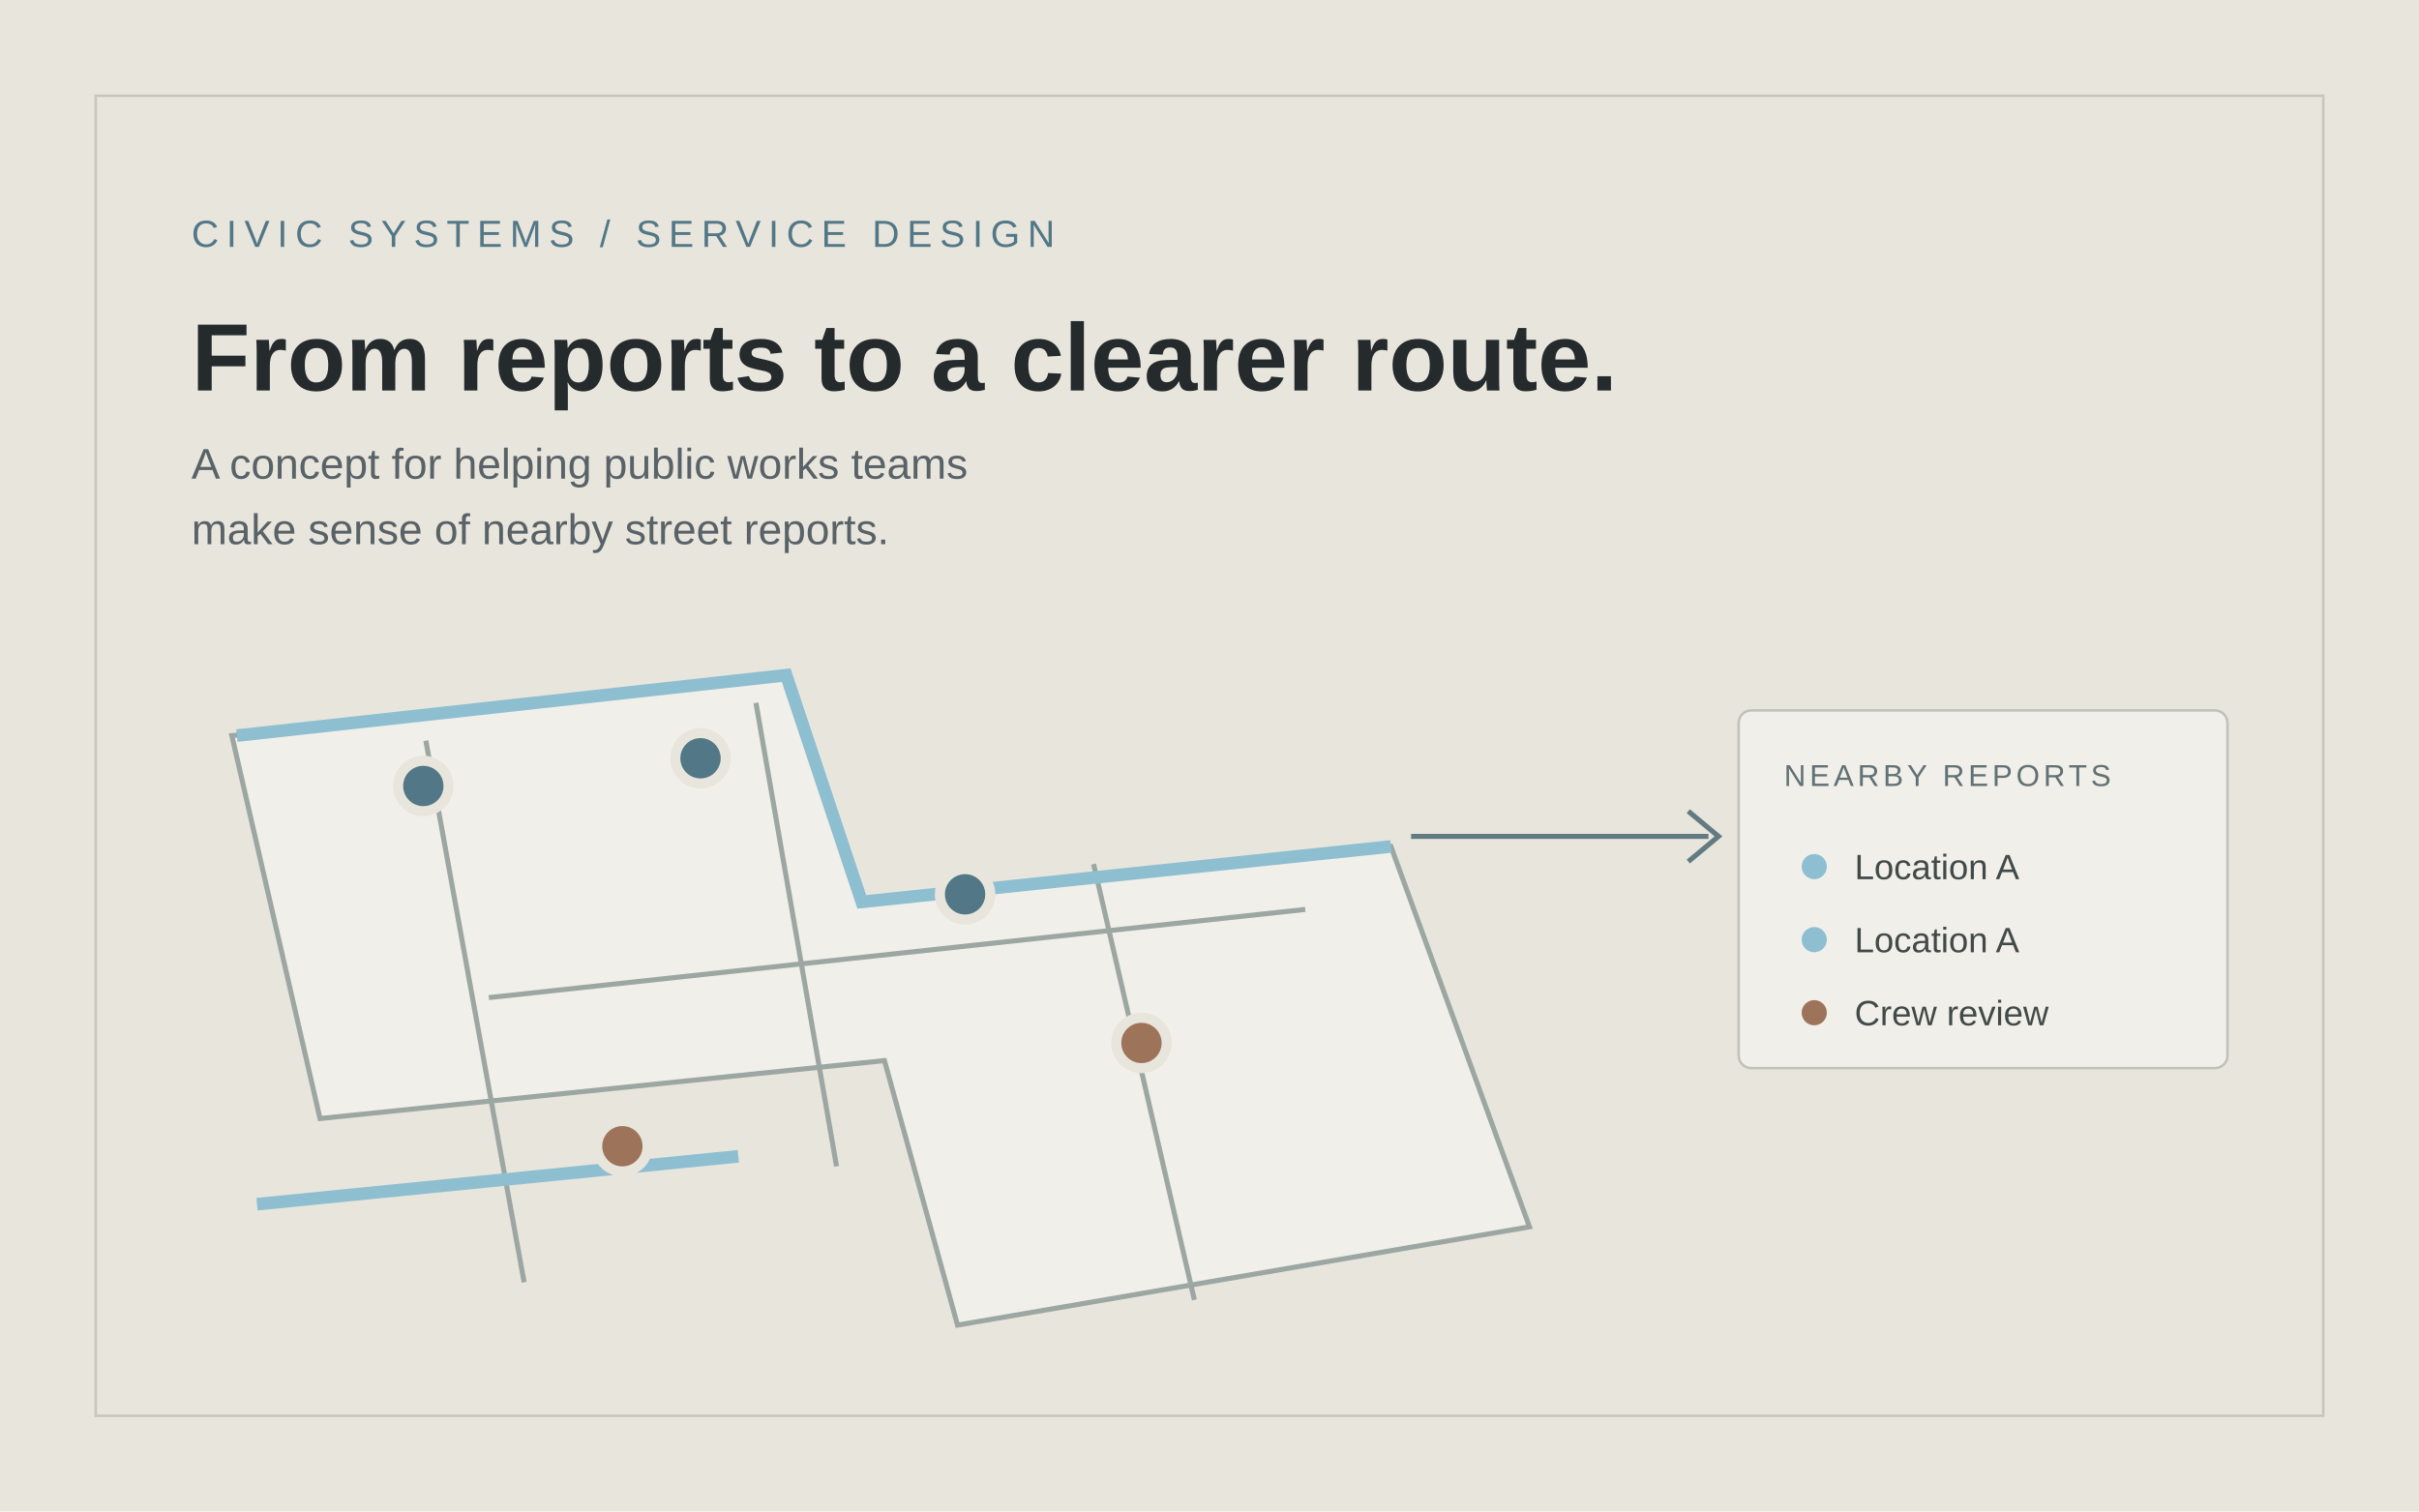
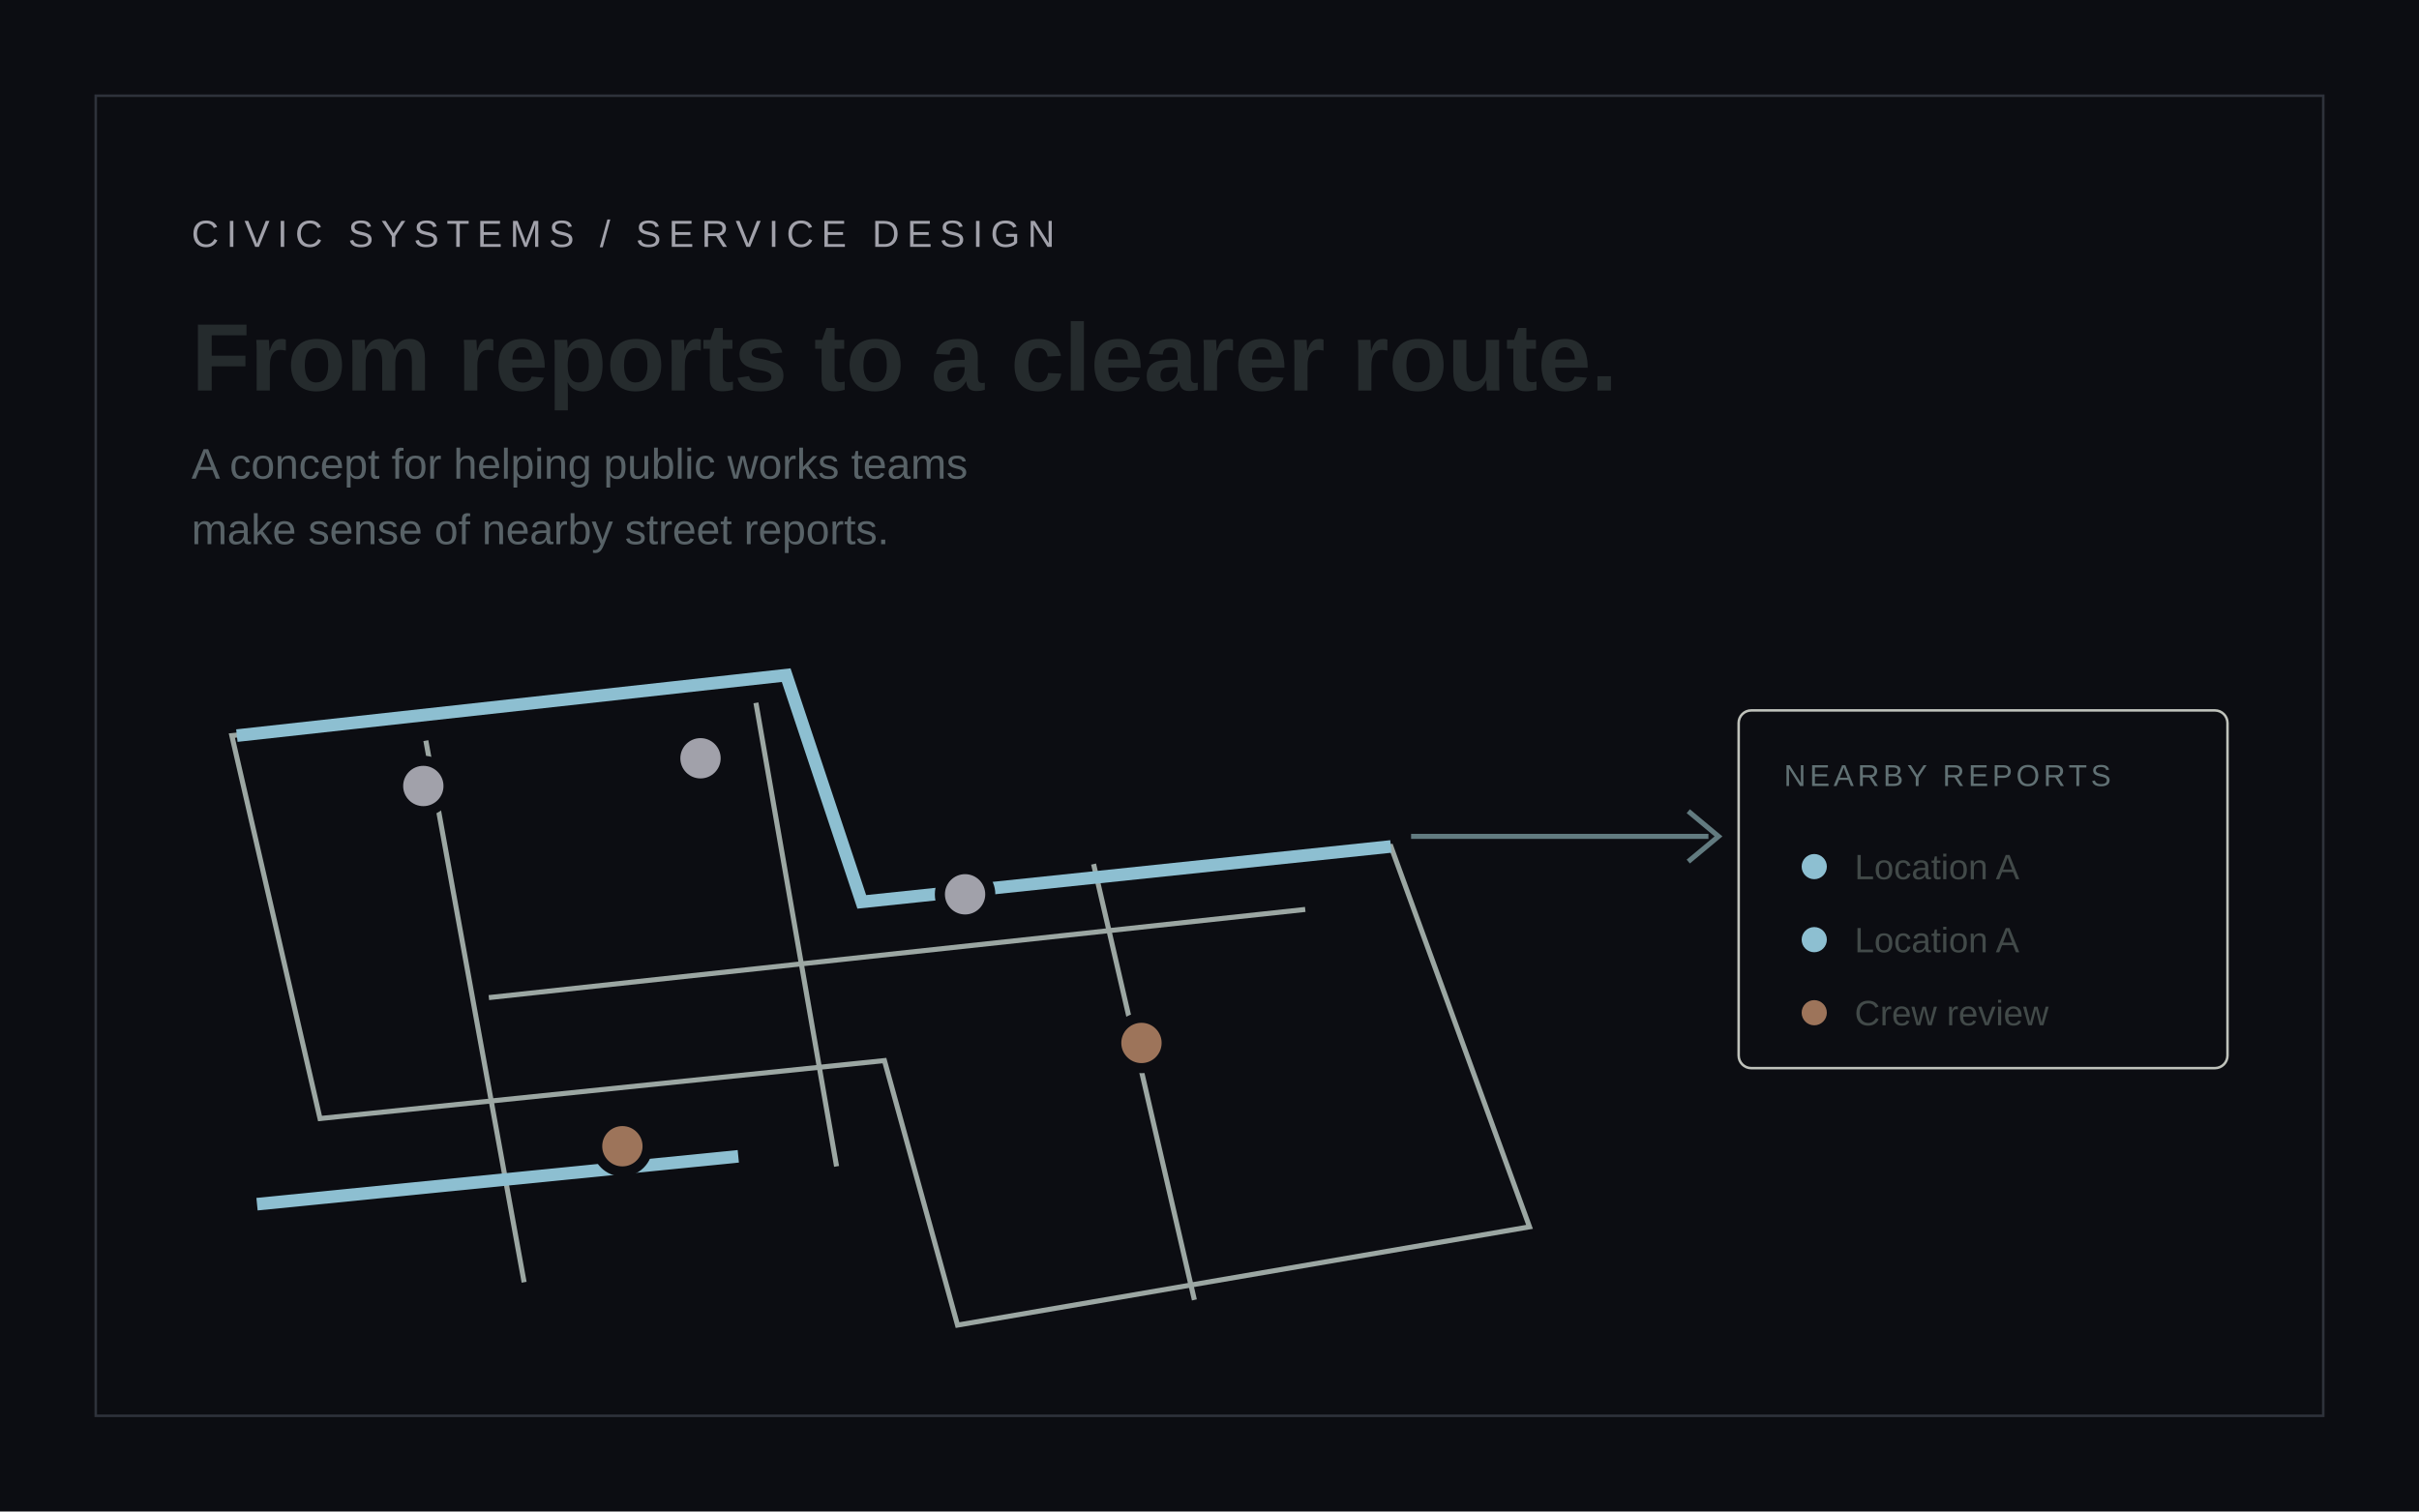
<svg xmlns="http://www.w3.org/2000/svg" viewBox="0 0 960 600" role="img">
-   <rect width="960" height="600" fill="#e8e5dd" />
-   <path d="M38 38h884v524H38z" fill="none" stroke="#c8c5bc" />
-   <text x="76" y="98" fill="#527786" font-family="Arial,sans-serif" font-size="15" letter-spacing="3">CIVIC SYSTEMS / SERVICE DESIGN</text>
+   <rect width="960" height="600" fill="#0c0d12" />
+   <path d="M38 38h884v524H38z" fill="none" stroke="#2e323b" />
+   <text x="76" y="98" fill="#a1a1aa" font-family="Arial,sans-serif" font-size="15" letter-spacing="3">CIVIC SYSTEMS / SERVICE DESIGN</text>
  <text x="76" y="155" fill="#252b2d" font-family="Arial,sans-serif" font-size="38" font-weight="600">From reports to a clearer route.</text>
  <text x="76" y="190" fill="#586267" font-family="Arial,sans-serif" font-size="17">A concept for helping public works teams</text>
  <text x="76" y="216" fill="#586267" font-family="Arial,sans-serif" font-size="17">make sense of nearby street reports.</text>
  <g transform="translate(74 268)" fill="none" stroke="#9ca7a3" stroke-width="2">
-     <path d="M18 24 238 0l30 90 210-22 55 151-227 39-29-105-224 23z" fill="#f1efe9" />
+     <path d="M18 24 238 0l30 90 210-22 55 151-227 39-29-105-224 23z" fill="#0c0d12" />
    <path d="m95 26 39 215m92-230 32 184m102-120 40 173m-280-120 324-35" />
    <path d="M20 24 238 0l30 90 210-22" stroke="#8dbfd1" stroke-width="5" />
    <path d="m28 210 191-19" stroke="#8dbfd1" stroke-width="5" />
  </g>
-   <g fill="#527786" stroke="#e8e5dd" stroke-width="4">
+   <g fill="#a1a1aa" stroke="#0c0d12" stroke-width="4">
    <circle cx="168" cy="312" r="10" />
    <circle cx="278" cy="301" r="10" />
    <circle cx="383" cy="355" r="10" />
  </g>
-   <g fill="#9d745a" stroke="#e8e5dd" stroke-width="4">
+   <g fill="#9d745a" stroke="#0c0d12" stroke-width="4">
    <circle cx="247" cy="455" r="10" />
    <circle cx="453" cy="414" r="10" />
  </g>
  <path d="M560 332h118" stroke="#627b80" stroke-width="2" />
  <path d="m670 322 12 10-12 10" fill="none" stroke="#627b80" stroke-width="2" />
  <g transform="translate(690 282)">
-     <rect width="194" height="142" rx="5" fill="#f1efe9" stroke="#bfc2bb" />
+     <rect width="194" height="142" rx="5" fill="#0c0d12" stroke="#bfc2bb" />
    <text x="18" y="30" fill="#617174" font-family="Arial,sans-serif" font-size="12" letter-spacing="1.5">NEARBY REPORTS</text>
    <circle cx="30" cy="62" r="5" fill="#8dbfd1" />
    <text x="46" y="67" fill="#424a49" font-family="Arial,sans-serif" font-size="14">Location A</text>
    <circle cx="30" cy="91" r="5" fill="#8dbfd1" />
    <text x="46" y="96" fill="#424a49" font-family="Arial,sans-serif" font-size="14">Location A</text>
    <circle cx="30" cy="120" r="5" fill="#9d745a" />
    <text x="46" y="125" fill="#424a49" font-family="Arial,sans-serif" font-size="14">Crew review</text>
  </g>
</svg>
